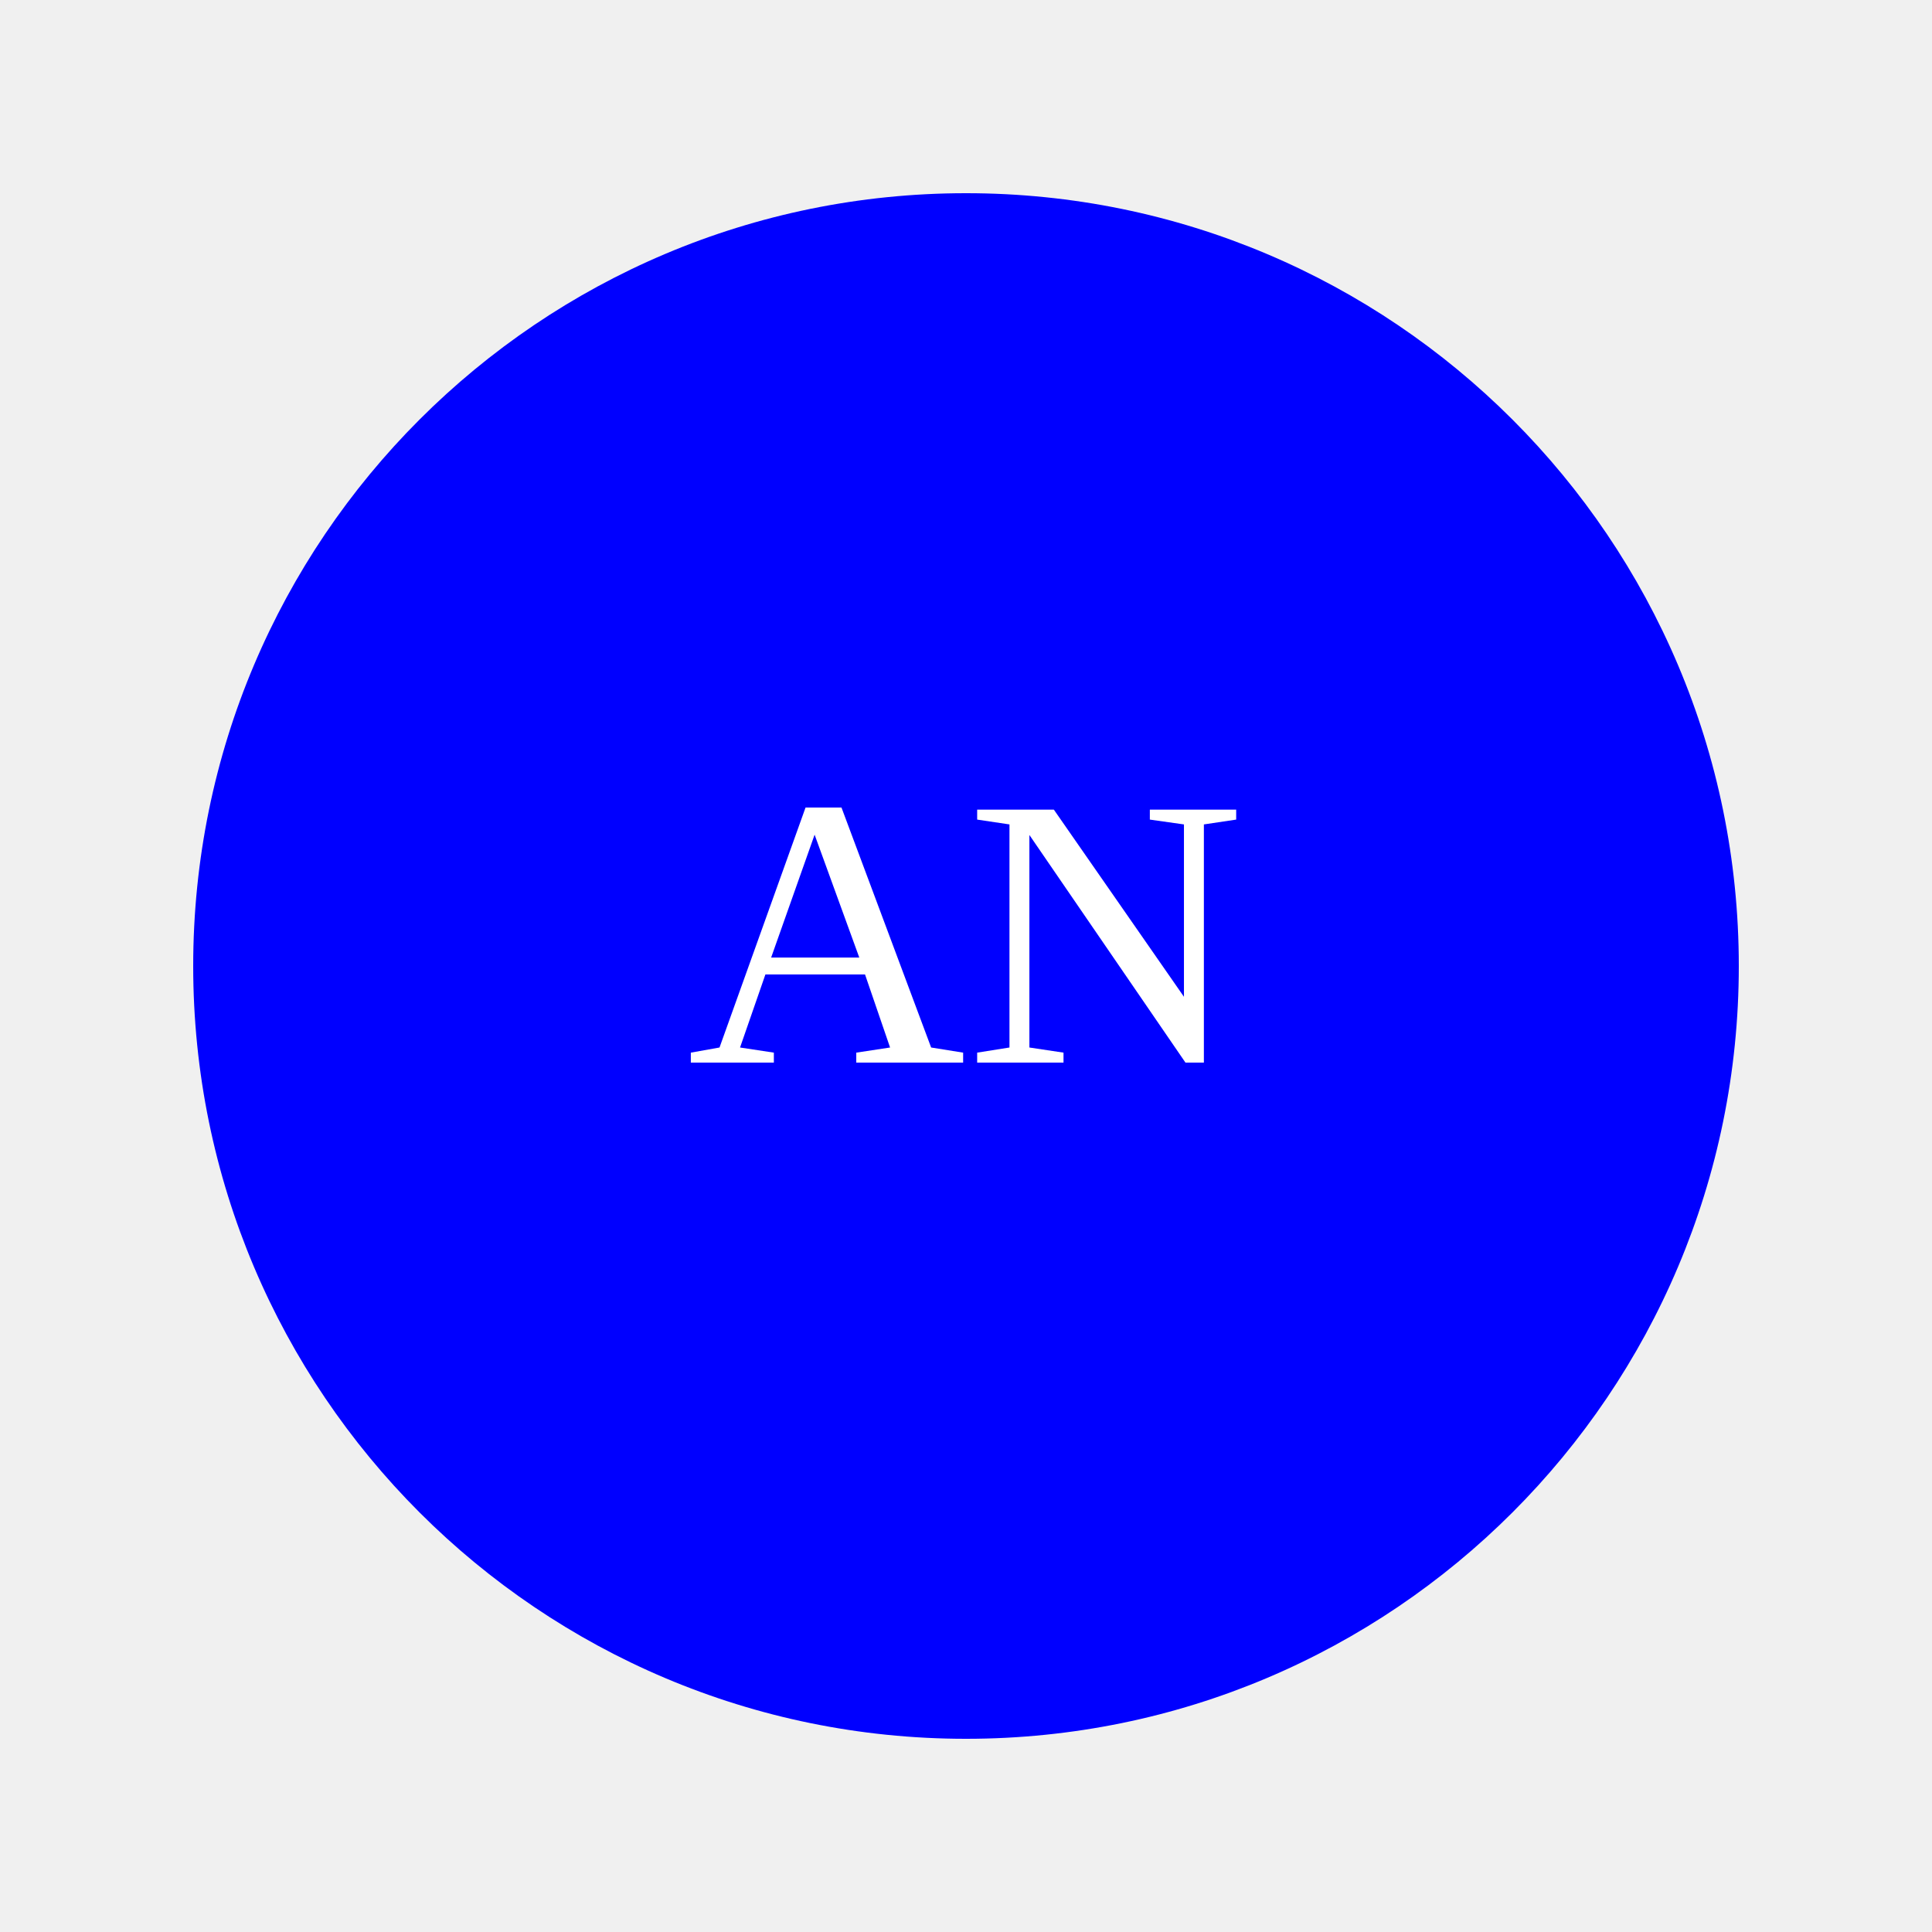
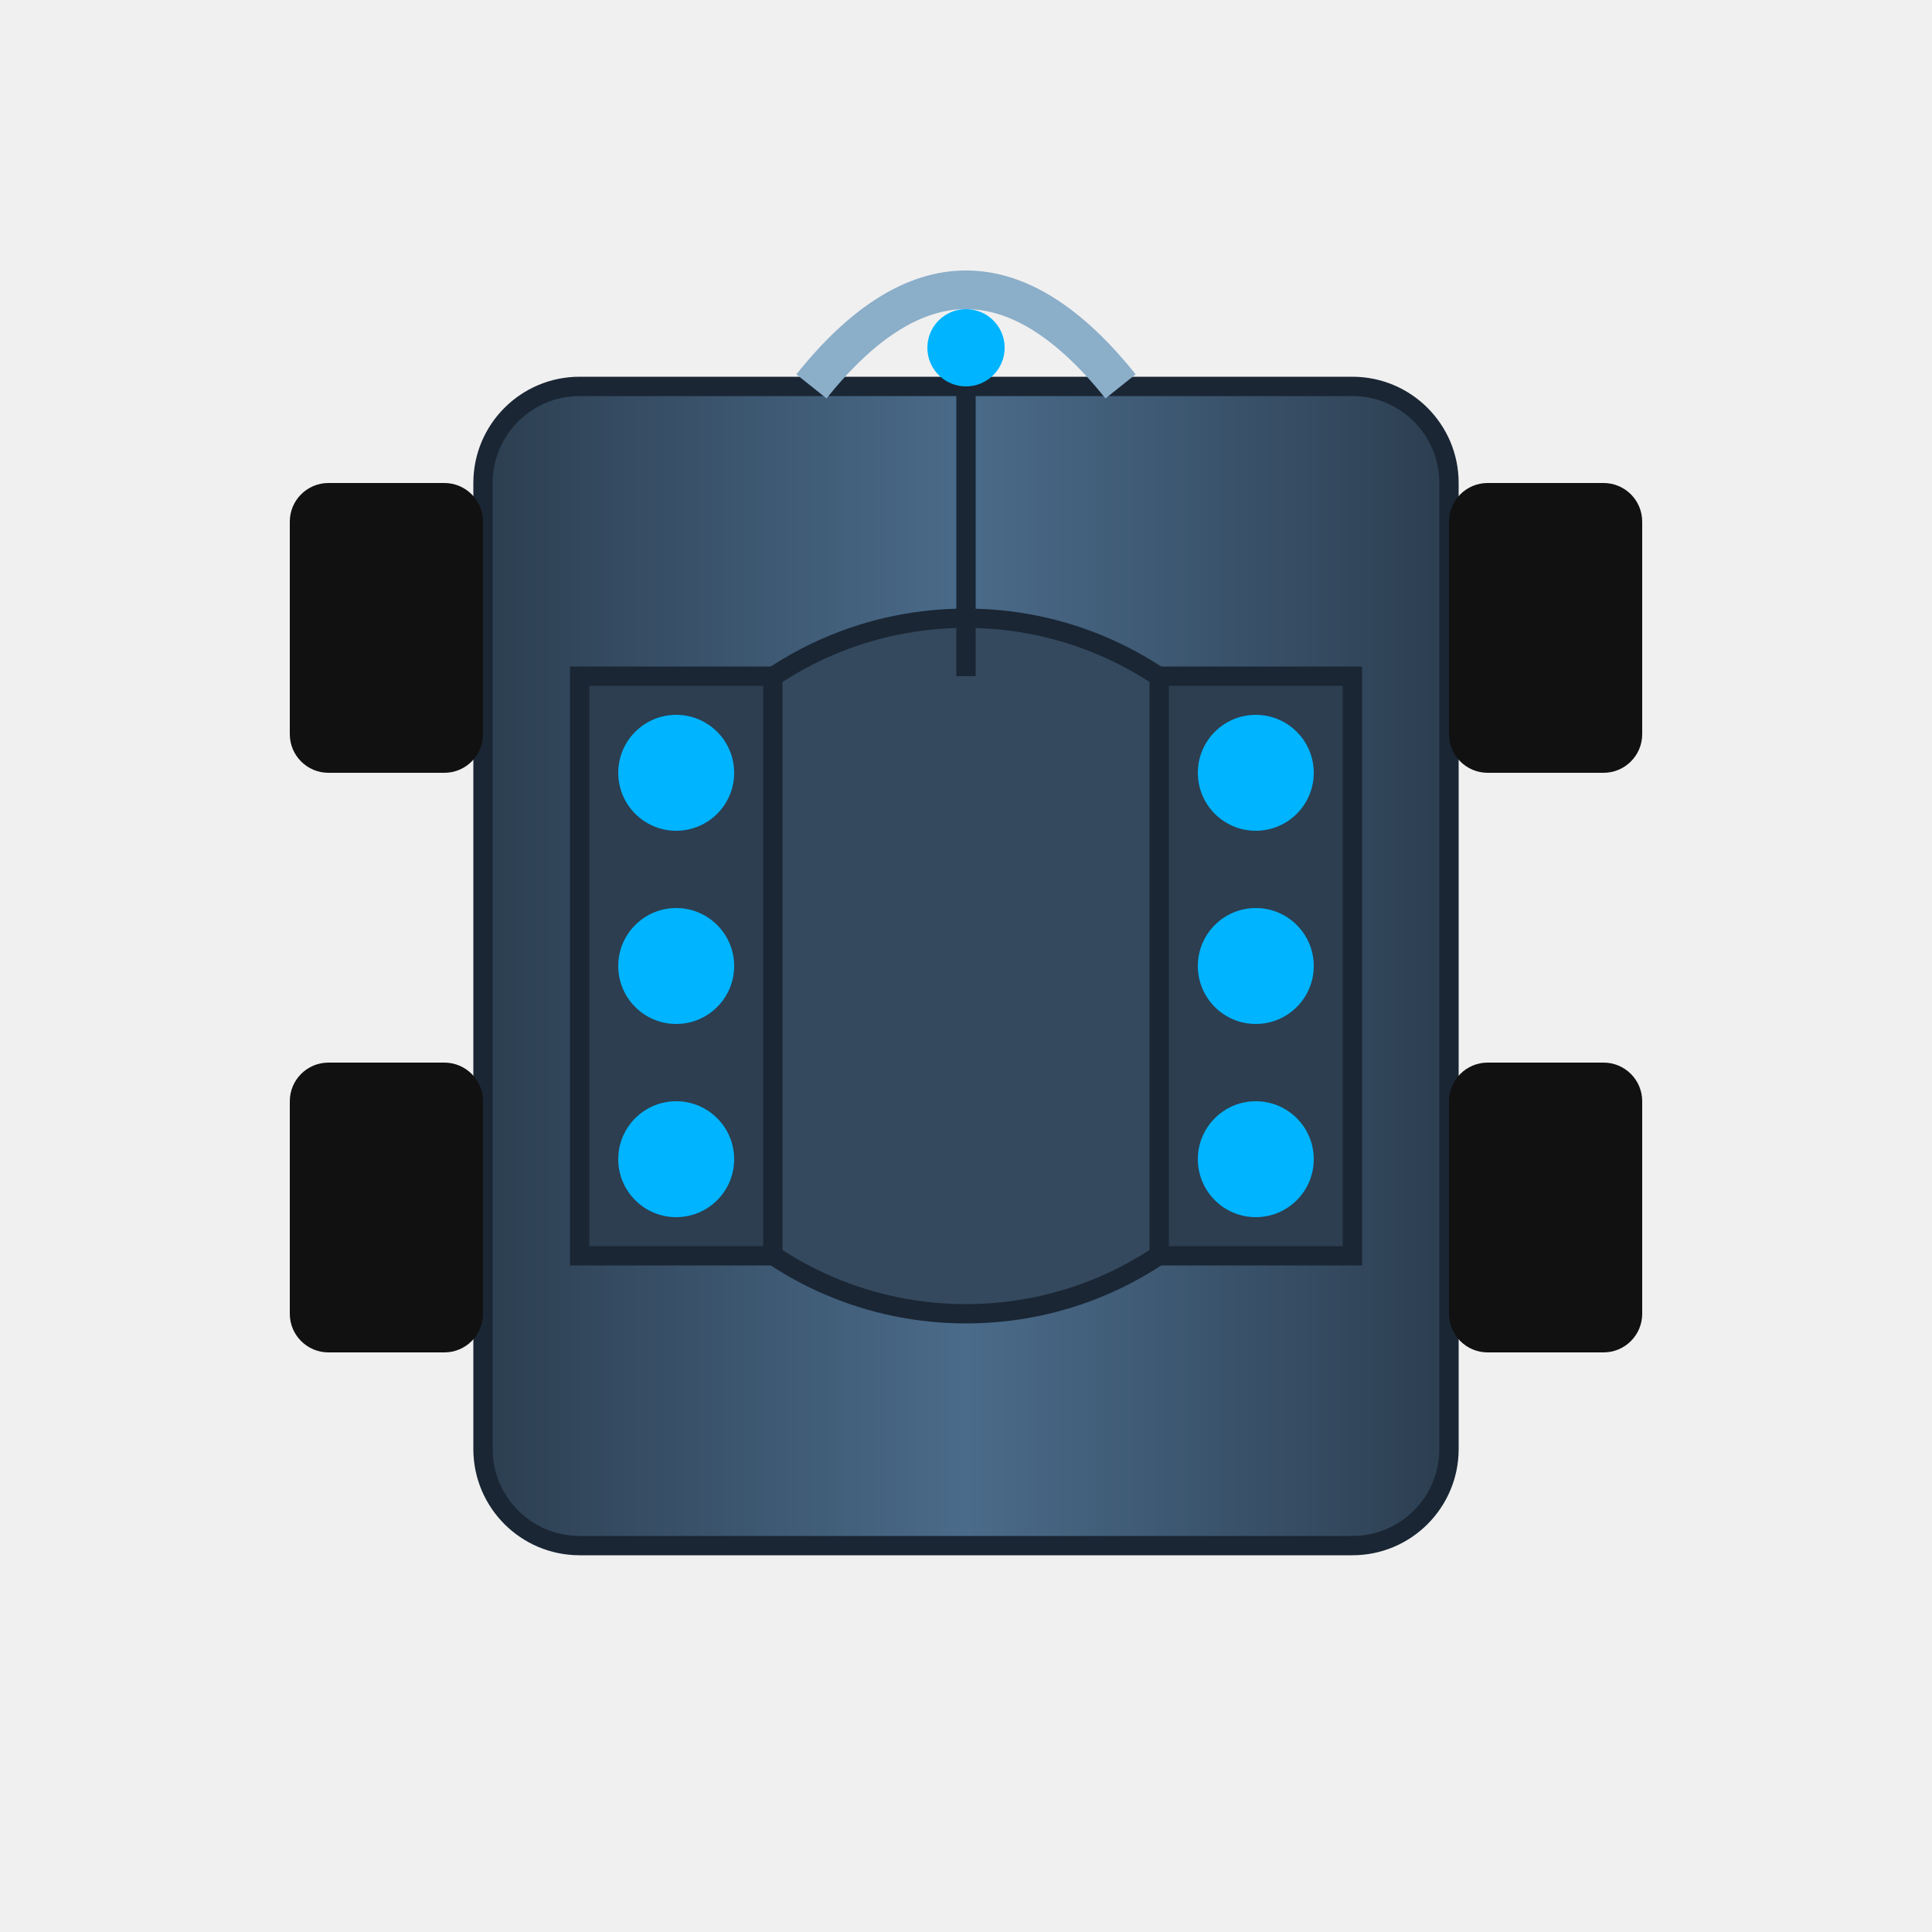
- <svg xmlns="http://www.w3.org/2000/svg" width="100" height="100">
-   <circle cx="50" cy="50" r="40" fill="blue" />
-   <text x="50" y="55" font-size="20" text-anchor="middle" fill="white">AN</text>
+ <svg xmlns="http://www.w3.org/2000/svg" viewBox="0 0 100 100">
+   <defs>
+     <linearGradient id="chassisBlue" x1="0%" y1="0%" x2="100%" y2="0%">
+       <stop offset="0%" stop-color="#2c3e50" />
+       <stop offset="50%" stop-color="#4a6b8a" />
+       <stop offset="100%" stop-color="#2c3e50" />
+     </linearGradient>
+     <radialGradient id="radarDishBlue" cx="50%" cy="50%" r="50%">
+       <stop offset="0%" stop-color="#aeeeff" />
+       <stop offset="100%" stop-color="#4a6b8a" />
+     </radialGradient>
+   </defs>
+   <g>
+     <rect x="25" y="20" width="50" height="60" rx="5" fill="url(#chassisBlue)" stroke="#1a2634" stroke-width="1" />
+     <rect x="15" y="25" width="10" height="15" rx="2" fill="#111" />
+     <rect x="15" y="55" width="10" height="15" rx="2" fill="#111" />
+     <rect x="75" y="25" width="10" height="15" rx="2" fill="#111" />
+     <rect x="75" y="55" width="10" height="15" rx="2" fill="#111" />
+     <circle cx="50" cy="50" r="18" fill="#34495e" stroke="#1a2634" />
+     <rect x="30" y="35" width="10" height="30" fill="#2c3e50" stroke="#1a2634" />
+     <rect x="60" y="35" width="10" height="30" fill="#2c3e50" stroke="#1a2634" />
+     <circle cx="35" cy="40" r="3" fill="#00b4ff" />
+     <circle cx="35" cy="50" r="3" fill="#00b4ff" />
+     <circle cx="35" cy="60" r="3" fill="#00b4ff" />
+     <circle cx="65" cy="40" r="3" fill="#00b4ff" />
+     <circle cx="65" cy="50" r="3" fill="#00b4ff" />
+     <circle cx="65" cy="60" r="3" fill="#00b4ff" />
+     <path d="M42 20 Q50 10, 58 20" fill="none" stroke="#8baec9" stroke-width="2" />
+     <path d="M50 20 L50 35" stroke="#1a2634" stroke-width="1" />
+     <circle cx="50" cy="18" r="2" fill="#00b4ff" />
+   </g>
</svg>
